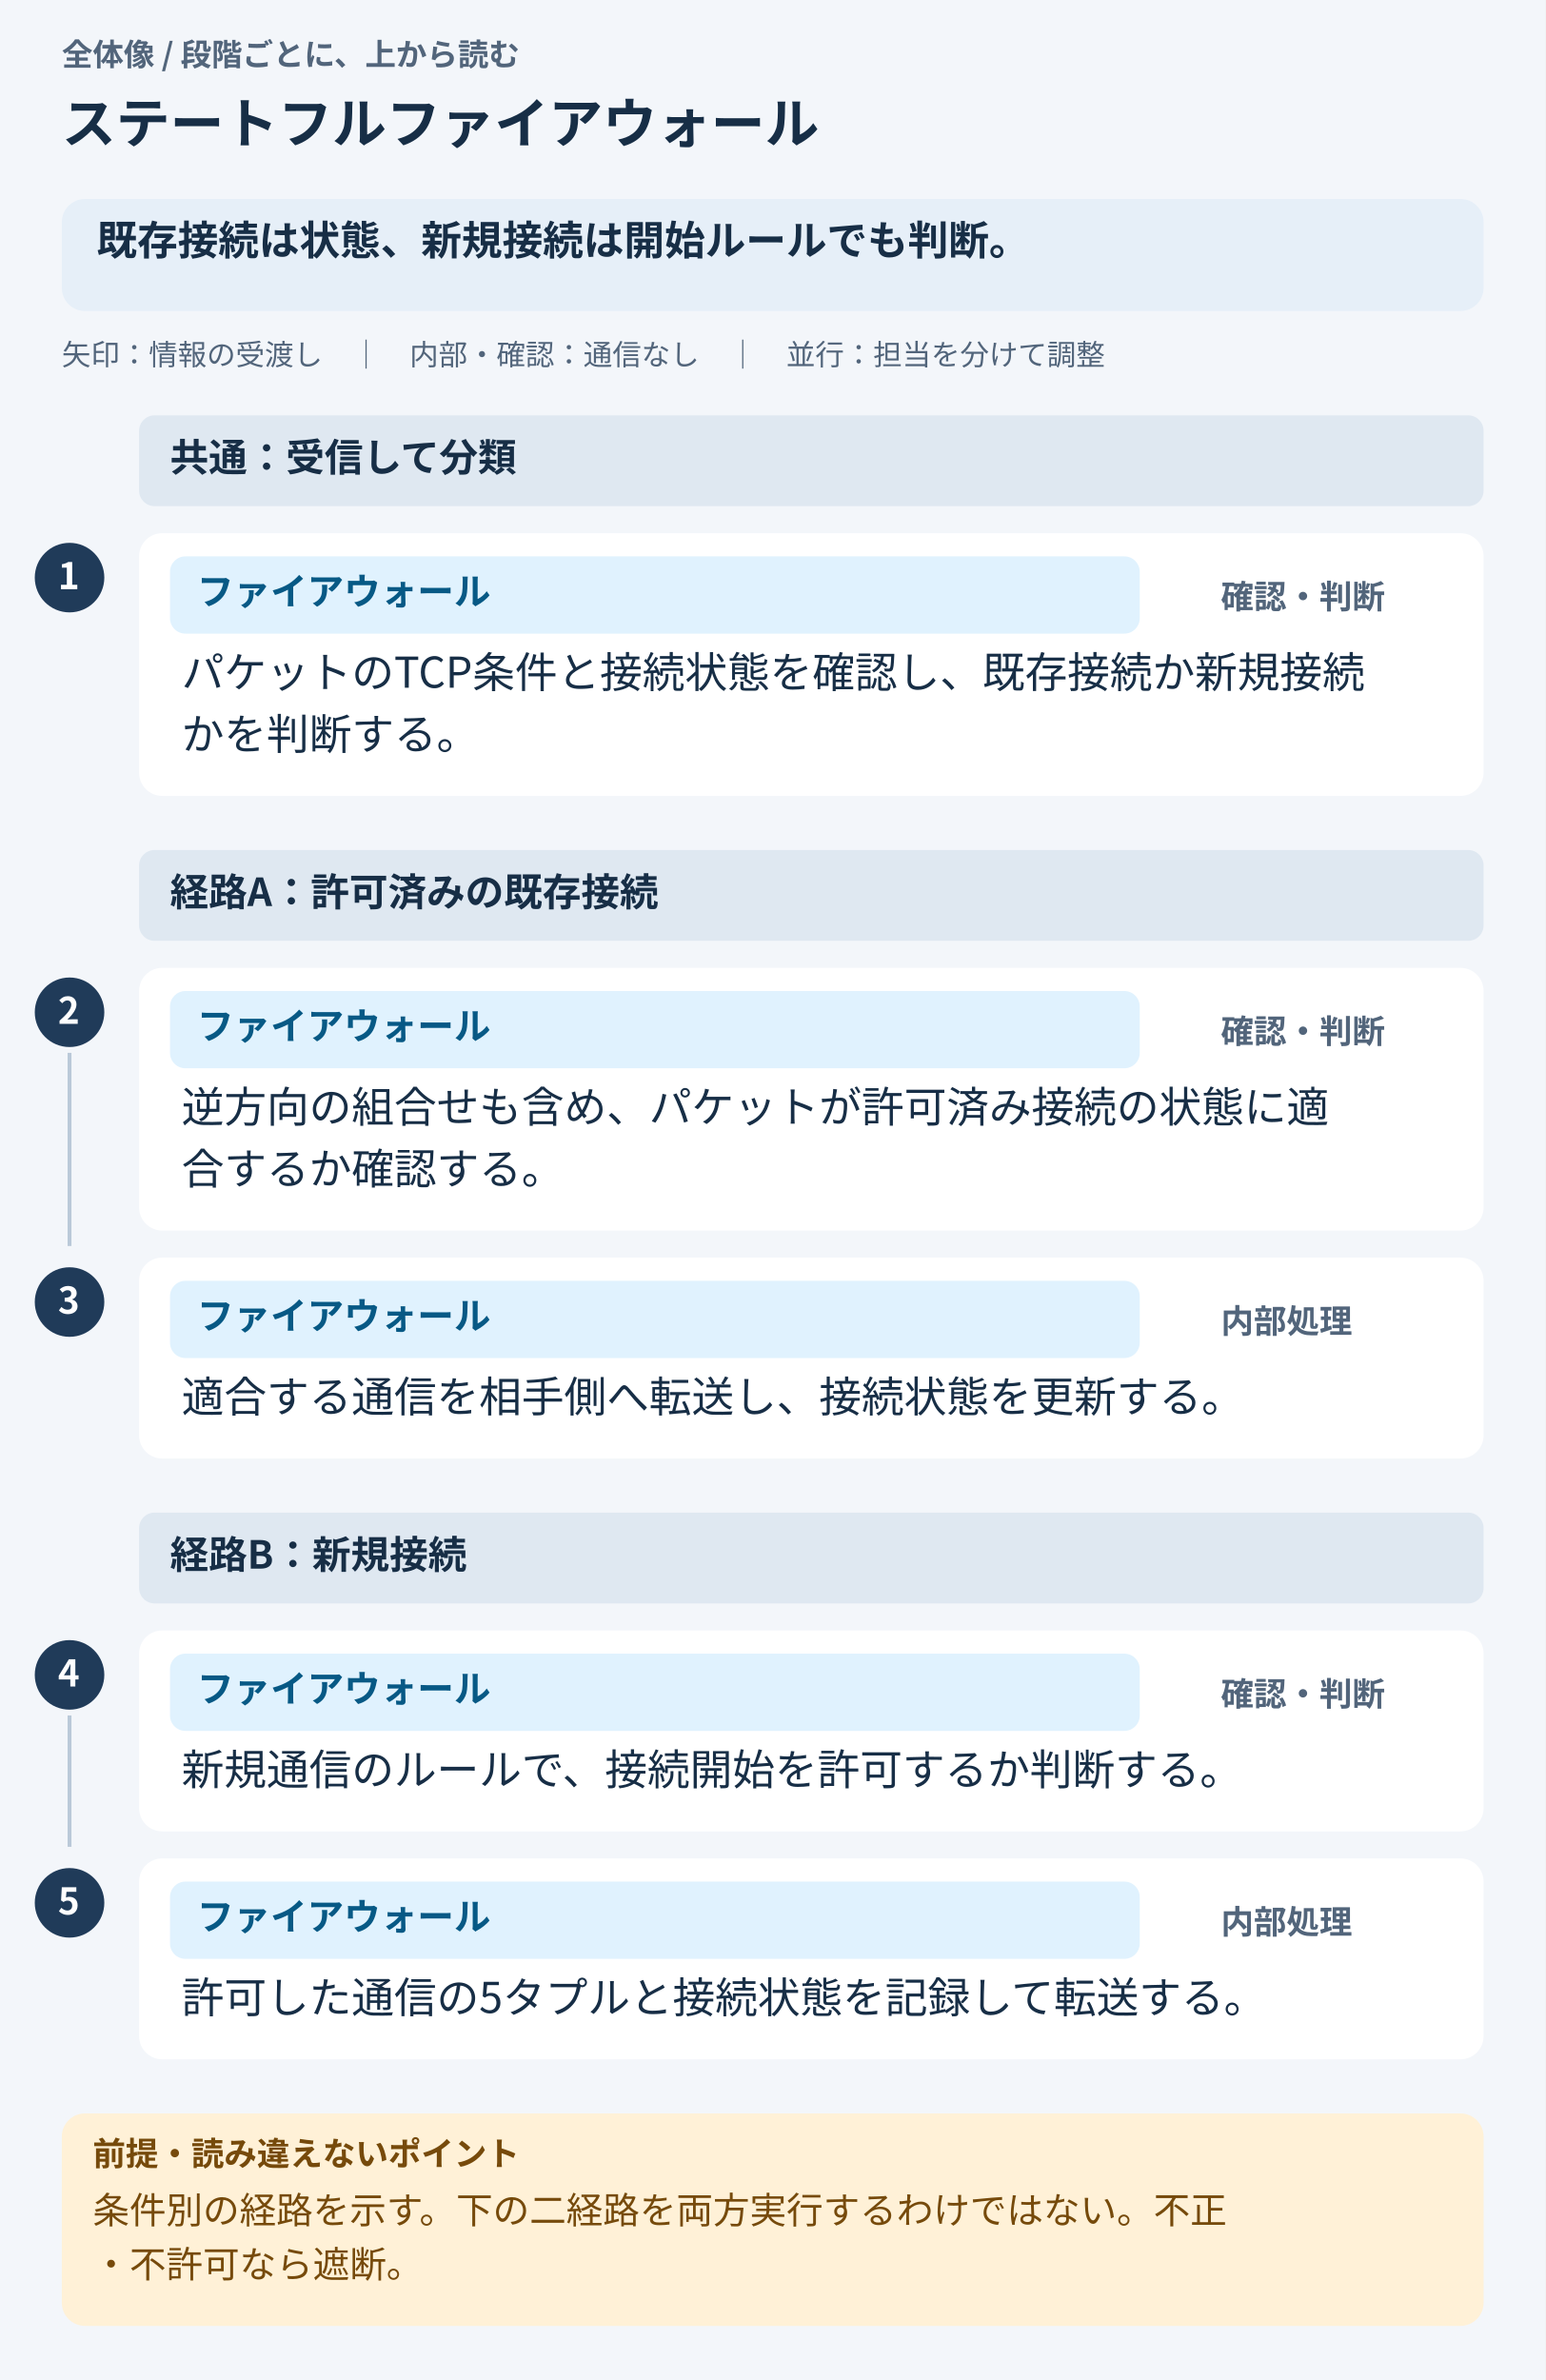
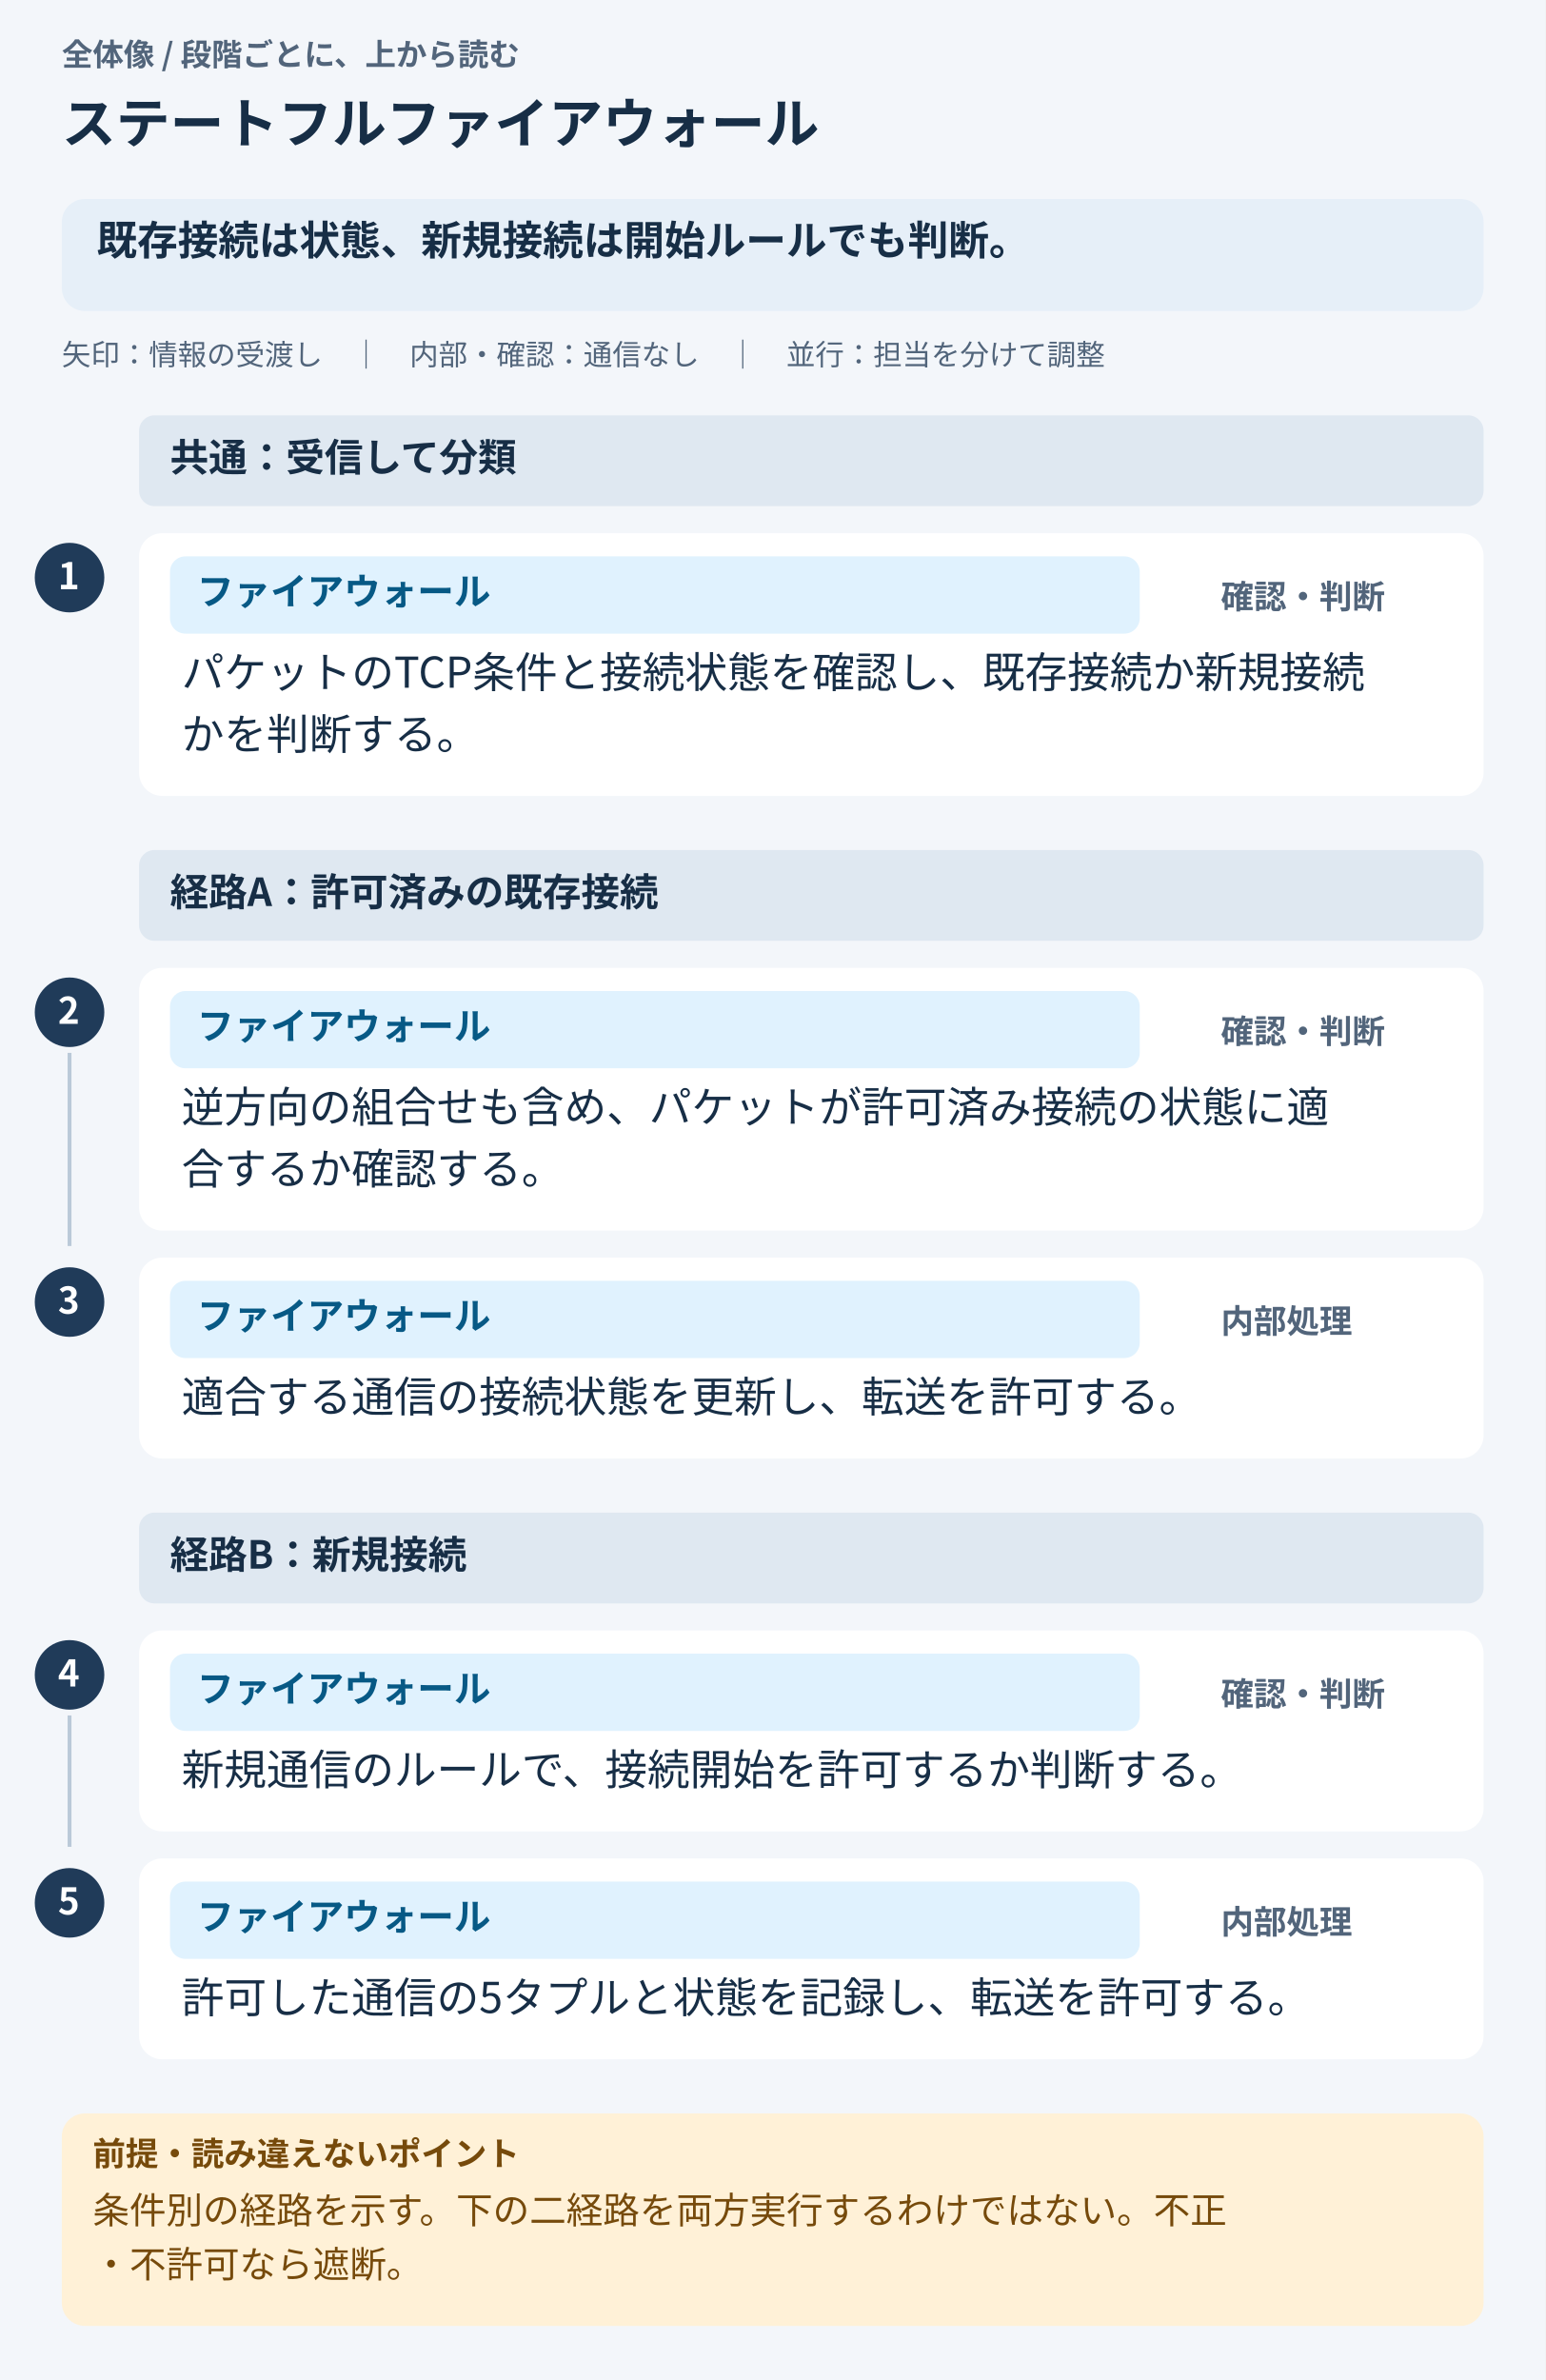
<svg xmlns="http://www.w3.org/2000/svg" width="800" height="1232" viewBox="0 0 800 1232" role="img" aria-labelledby="title desc">
  <rect width="800" height="1232" fill="#f3f6fa" />
  <g font-family="Noto Sans CJK JP, Hiragino Kaku Gothic ProN, Meiryo, sans-serif">
    <text x="32" y="34" font-size="16" font-weight="600" fill="#52657b">全体像  /  段階ごとに、上から読む</text>
    <text x="32" y="74" font-size="28" font-weight="700" fill="#172e46">ステートフルファイアウォール</text>
    <rect x="32" y="103" width="736" height="58" rx="12" fill="#e6eff8" />
    <text x="50" y="132" font-size="21" font-weight="600" fill="#172e46">既存接続は状態、新規接続は開始ルールでも判断。</text>
    <text x="32" y="189" font-size="15" font-weight="400" fill="#52657b">矢印：情報の受渡し　｜　内部・確認：通信なし　｜　並行：担当を分けて調整</text>
    <rect x="72" y="215" width="696" height="47" rx="8" fill="#dfe8f1" />
    <text x="88" y="244" font-size="20" font-weight="700" fill="#172e46">共通：受信して分類</text>
    <rect x="72" y="276" width="696" height="136" rx="12" fill="#ffffff" />
    <circle cx="36" cy="299" r="18" fill="#203b59" />
    <text x="30" y="305" font-size="19" font-weight="600" fill="#ffffff">1</text>
    <rect x="88" y="288" width="502" height="40" rx="8" fill="#e0f2fe" />
    <text x="102" y="313" font-size="19" font-weight="600" fill="#075985">ファイアウォール</text>
    <text x="632" y="315" font-size="17" font-weight="600" fill="#52657b">確認・判断</text>
    <text x="94" y="356" font-size="22" font-weight="400" fill="#172e46">パケットのTCP条件と接続状態を確認し、既存接続か新規接続</text>
    <text x="94" y="388" font-size="22" font-weight="400" fill="#172e46">かを判断する。</text>
    <rect x="72" y="440" width="696" height="47" rx="8" fill="#dfe8f1" />
    <text x="88" y="469" font-size="20" font-weight="700" fill="#172e46">経路A：許可済みの既存接続</text>
    <rect x="72" y="501" width="696" height="136" rx="12" fill="#ffffff" />
    <circle cx="36" cy="524" r="18" fill="#203b59" />
    <text x="30" y="530" font-size="19" font-weight="600" fill="#ffffff">2</text>
    <path d="M36 545V645" stroke="#bac9d8" stroke-width="2" />
    <rect x="88" y="513" width="502" height="40" rx="8" fill="#e0f2fe" />
    <text x="102" y="538" font-size="19" font-weight="600" fill="#075985">ファイアウォール</text>
    <text x="632" y="540" font-size="17" font-weight="600" fill="#52657b">確認・判断</text>
    <text x="94" y="581" font-size="22" font-weight="400" fill="#172e46">逆方向の組合せも含め、パケットが許可済み接続の状態に適</text>
    <text x="94" y="613" font-size="22" font-weight="400" fill="#172e46">合するか確認する。</text>
    <rect x="72" y="651" width="696" height="104" rx="12" fill="#ffffff" />
    <circle cx="36" cy="674" r="18" fill="#203b59" />
    <text x="30" y="680" font-size="19" font-weight="600" fill="#ffffff">3</text>
    <rect x="88" y="663" width="502" height="40" rx="8" fill="#e0f2fe" />
    <text x="102" y="688" font-size="19" font-weight="600" fill="#075985">ファイアウォール</text>
    <text x="632" y="690" font-size="17" font-weight="600" fill="#52657b">内部処理</text>
-     <text x="94" y="731" font-size="22" font-weight="400" fill="#172e46">適合する通信を相手側へ転送し、接続状態を更新する。</text>
+     <text x="94" y="731" font-size="22" font-weight="400" fill="#172e46">適合する通信の接続状態を更新し、転送を許可する。</text>
    <rect x="72" y="783" width="696" height="47" rx="8" fill="#dfe8f1" />
    <text x="88" y="812" font-size="20" font-weight="700" fill="#172e46">経路B：新規接続</text>
    <rect x="72" y="844" width="696" height="104" rx="12" fill="#ffffff" />
    <circle cx="36" cy="867" r="18" fill="#203b59" />
    <text x="30" y="873" font-size="19" font-weight="600" fill="#ffffff">4</text>
    <path d="M36 888V956" stroke="#bac9d8" stroke-width="2" />
    <rect x="88" y="856" width="502" height="40" rx="8" fill="#e0f2fe" />
    <text x="102" y="881" font-size="19" font-weight="600" fill="#075985">ファイアウォール</text>
    <text x="632" y="883" font-size="17" font-weight="600" fill="#52657b">確認・判断</text>
    <text x="94" y="924" font-size="22" font-weight="400" fill="#172e46">新規通信のルールで、接続開始を許可するか判断する。</text>
    <rect x="72" y="962" width="696" height="104" rx="12" fill="#ffffff" />
    <circle cx="36" cy="985" r="18" fill="#203b59" />
    <text x="30" y="991" font-size="19" font-weight="600" fill="#ffffff">5</text>
    <rect x="88" y="974" width="502" height="40" rx="8" fill="#e0f2fe" />
    <text x="102" y="999" font-size="19" font-weight="600" fill="#075985">ファイアウォール</text>
    <text x="632" y="1001" font-size="17" font-weight="600" fill="#52657b">内部処理</text>
-     <text x="94" y="1042" font-size="22" font-weight="400" fill="#172e46">許可した通信の5タプルと接続状態を記録して転送する。</text>
+     <text x="94" y="1042" font-size="22" font-weight="400" fill="#172e46">許可した通信の5タプルと状態を記録し、転送を許可する。</text>
    <rect x="32" y="1094" width="736" height="110" rx="12" fill="#fff1d7" />
    <text x="48" y="1121" font-size="17" font-weight="700" fill="#764a0b">前提・読み違えないポイント</text>
    <text x="48" y="1151" font-size="19" font-weight="400" fill="#764a0b">条件別の経路を示す。下の二経路を両方実行するわけではない。不正</text>
    <text x="48" y="1179" font-size="19" font-weight="400" fill="#764a0b">・不許可なら遮断。</text>
  </g>
</svg>
